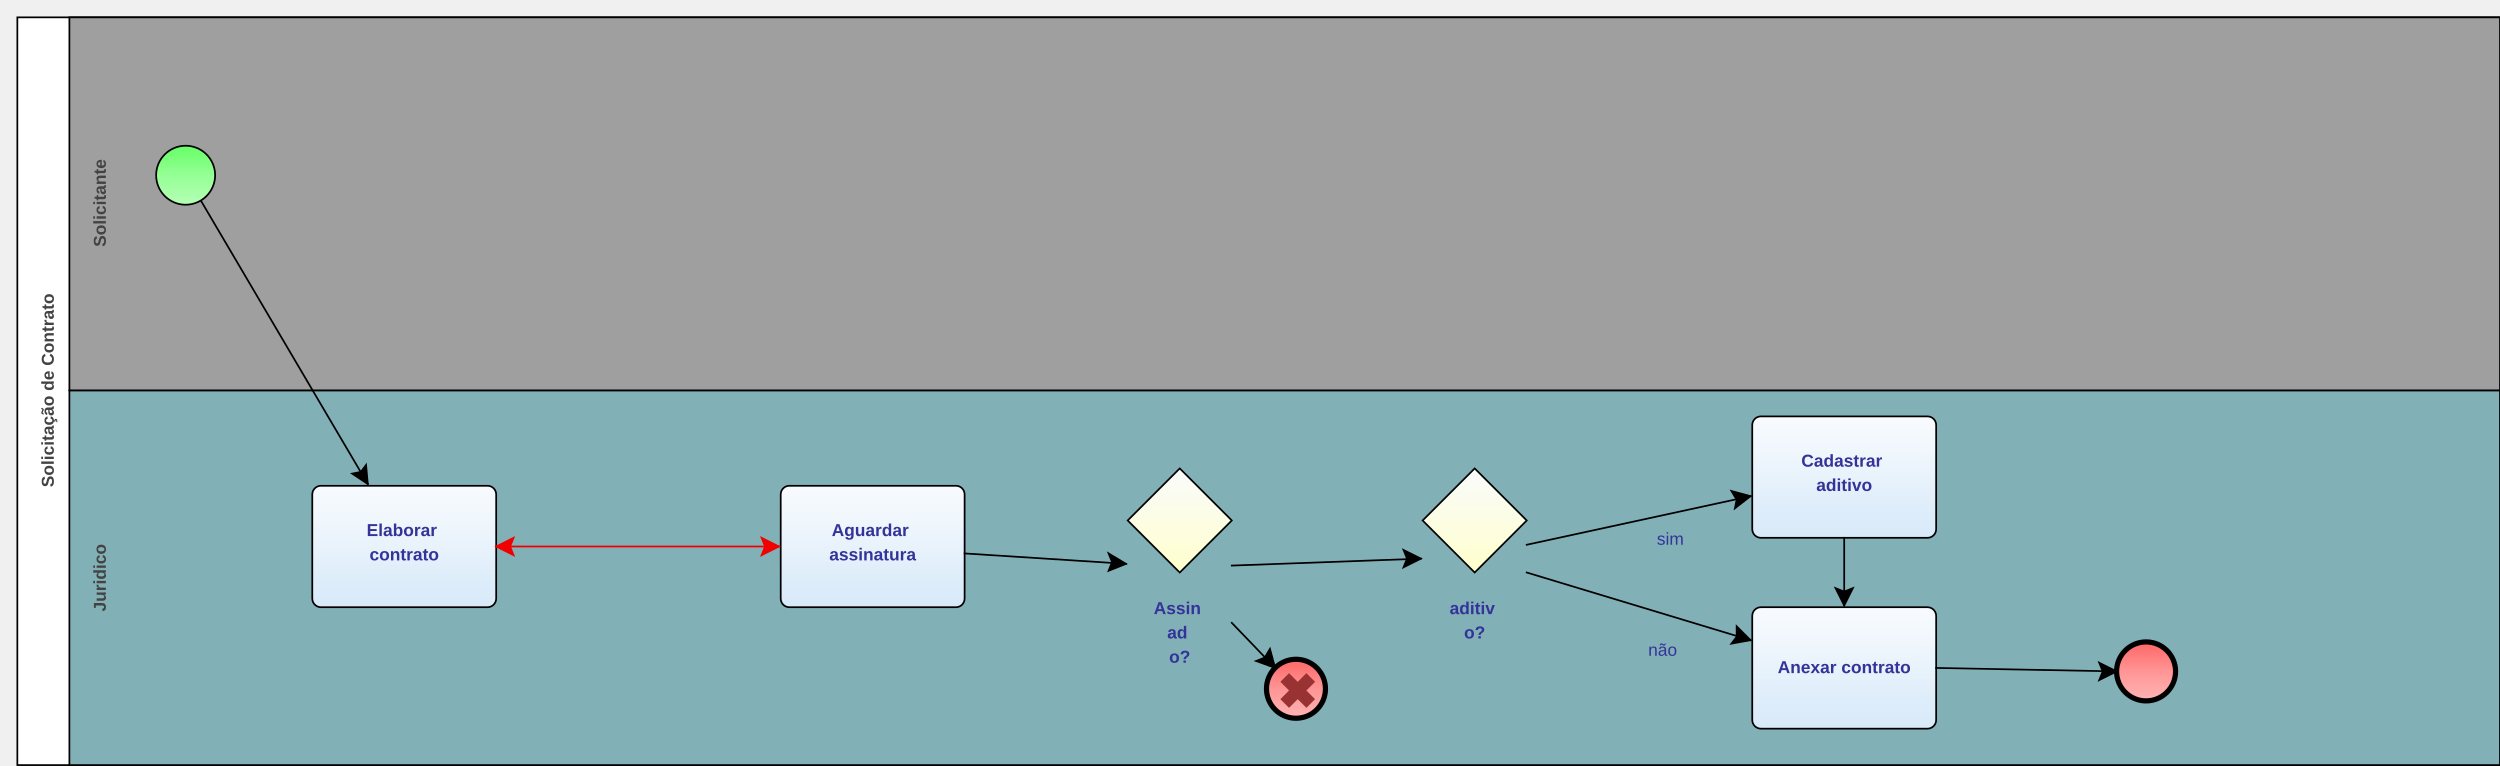
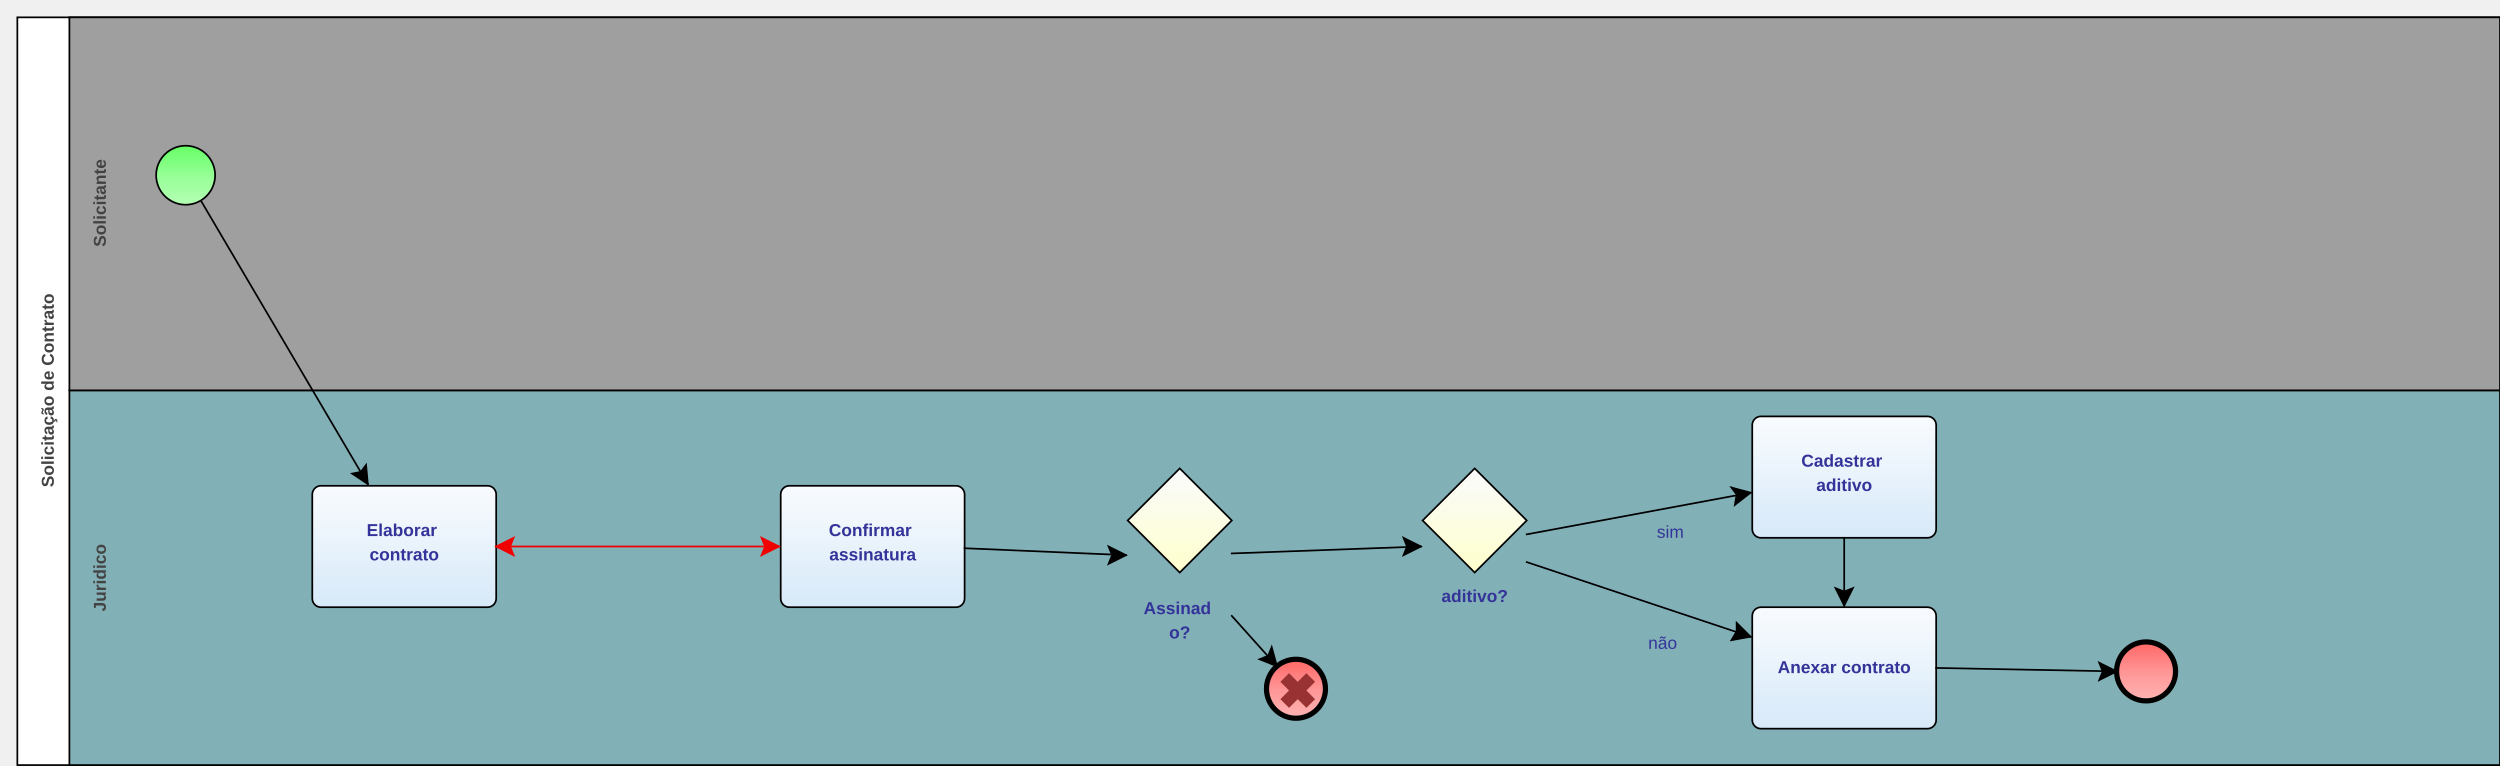
<svg xmlns="http://www.w3.org/2000/svg" xmlns:xlink="http://www.w3.org/1999/xlink" style="stroke-dasharray:none; shape-rendering:auto; font-family:'Arial'; text-rendering:auto; fill-opacity:1; color-interpolation:auto; color-rendering:auto; font-size:12; fill:black; stroke:black; image-rendering:auto; stroke-miterlimit:10; stroke-linecap:square; stroke-linejoin:miter; font-style:normal; stroke-width:1; stroke-dashoffset:0; font-weight:normal; stroke-opacity:1;" contentScriptType="text/ecmascript" preserveAspectRatio="xMidYMid meet" zoomAndPan="magnify" version="1.0" contentStyleType="text/css" xml:xlink="http://www.w3.org/1999/xlink" width="1441" height="441">
  <rect x="10" y="10" width="1431" height="431" ry="0" rx="0" style="stroke:#000000; fill:#FFFFFF" />
  <rect x="40" y="225" width="1401" height="216" ry="0" rx="0" style="stroke:#000000; fill:#82B0B7" />
  <g componentSequence="3">
    <text x="-333" y="47" transform="rotate(270)" text-anchor="middle" style="font-weight:bold;font-size:10px;stroke:none; fill:#434343">
      <tspan dy="14" x="-333">Juridico</tspan>
    </text>
  </g>
  <rect x="40" y="10" width="1401" height="215" ry="0" rx="0" style="stroke:#000000; fill:#9F9F9F" />
  <g componentSequence="2">
    <text x="-117" y="47" transform="rotate(270)" text-anchor="middle" style="font-weight:bold;font-size:10px;stroke:none; fill:#434343">
      <tspan dy="14" x="-117">Solicitante</tspan>
    </text>
  </g>
  <g componentSequence="1">
    <text x="-225" y="17" transform="rotate(270)" text-anchor="middle" style="font-weight:bold;font-size:10px;stroke:none; fill:#434343">
      <tspan dy="14" x="-225">Solicitação de Contrato</tspan>
    </text>
  </g>
  <g sequence="4">
-     <ellipse cx="107" cy="101" rx="17" ry="17" stroke-width="1" style="fill:url(#linearGradient66FF6696FF96B6FFB6_767040838);" stroke="336633" />
+     <ellipse cx="107" cy="101" rx="17" ry="17" stroke-width="1" style="fill:url(#linearGradient66FF6696FF96B6FFB6_511597989);" stroke="336633" />
  </g>
  <g sequence="10">
-     <rect x="180" y="280" width="106" height="70" ry="5" rx="5" style="fill:url(#linearGradientF8FBFEEDF5FCDEEDFAD4E7F8E2E5E9_595584641);" stroke="191970" />
+     <rect x="180" y="280" width="106" height="70" ry="5" rx="5" style="fill:url(#linearGradientF8FBFEEDF5FCDEEDFAD4E7F8E2E5E9_280604698);" stroke="191970" />
  </g>
  <g componentSequence="10">
    <text x="233" y="295" text-anchor="middle" style="font-weight:bold;font-size:10px;stroke:none; fill:#333399">
      <tspan dy="14" x="233">Elaborar</tspan>
      <tspan dy="14" x="233">contrato</tspan>
    </text>
  </g>
  <g sequence="18">
-     <rect x="450" y="280" width="106" height="70" ry="5" rx="5" style="fill:url(#linearGradientF8FBFEEDF5FCDEEDFAD4E7F8E2E5E9_658535990);" stroke="191970" />
+     <rect x="450" y="280" width="106" height="70" ry="5" rx="5" style="fill:url(#linearGradientF8FBFEEDF5FCDEEDFAD4E7F8E2E5E9_344340181);" stroke="191970" />
  </g>
  <g componentSequence="18">
    <text x="503" y="295" text-anchor="middle" style="font-weight:bold;font-size:10px;stroke:none; fill:#333399">
-       <tspan dy="14" x="503">Aguardar</tspan>
+       <tspan dy="14" x="503">Confirmar</tspan>
      <tspan dy="14" x="503">assinatura</tspan>
    </text>
  </g>
  <g sequence="24">
-     <ellipse cx="1237" cy="387" rx="17" ry="17" stroke-width="3" style="fill:url(#linearGradientFF6666FF9696FFB6B6_1648553146);" stroke="993333" />
+     <ellipse cx="1237" cy="387" rx="17" ry="17" stroke-width="3" style="fill:url(#linearGradientFF6666FF9696FFB6B6_1367652897);" stroke="993333" />
  </g>
  <g sequence="37">
-     <polygon points=" 650 300 680 270 710 300 680 330 650 300" style="fill:url(#linearGradientFAFBFCFFFFCC_268275609);" stroke="000000" />
+     <polygon points=" 650 300 680 270 710 300 680 330 650 300" style="fill:url(#linearGradientFAFBFCFFFFCC_1031493313);" stroke="000000" />
  </g>
  <g componentSequence="37">
    <text x="680" y="340" text-anchor="middle" style="font-weight:bold;font-size:10px;stroke:none; fill:#333399">
-       <tspan dy="14" x="680">Assin</tspan>
-       <tspan dy="14" x="680">ad</tspan>
+       <tspan dy="14" x="680">Assinad</tspan>
      <tspan dy="14" x="680">o?</tspan>
    </text>
  </g>
  <g sequence="42">
-     <ellipse cx="747" cy="397" rx="17" ry="17" stroke-width="3" style="fill:url(#linearGradientFF6666FF9696FFB6B6_1407855369);" stroke="993333" />
+     <ellipse cx="747" cy="397" rx="17" ry="17" stroke-width="3" style="fill:url(#linearGradientFF6666FF9696FFB6B6_1621035028);" stroke="993333" />
  </g>
  <g sequence="42">
    <polygon points=" 738 393 743 388 748 393 753 388 758 393 753 398 758 403 753 408 748 403 743 408 738 403 743 398" style="stroke:none; fill:#993333" />
  </g>
  <g sequence="44">
-     <rect x="1010" y="350" width="106" height="70" ry="5" rx="5" style="fill:url(#linearGradientF8FBFEEDF5FCDEEDFAD4E7F8E2E5E9_2009011844);" stroke="191970" />
+     <rect x="1010" y="350" width="106" height="70" ry="5" rx="5" style="fill:url(#linearGradientF8FBFEEDF5FCDEEDFAD4E7F8E2E5E9_1166719564);" stroke="191970" />
  </g>
  <g componentSequence="44">
    <text x="1063" y="374" text-anchor="middle" style="font-weight:bold;font-size:10px;stroke:none; fill:#333399">
      <tspan dy="14" x="1063">Anexar contrato</tspan>
    </text>
  </g>
  <g sequence="47">
-     <polygon points=" 820 300 850 270 880 300 850 330 820 300" style="fill:url(#linearGradientFAFBFCFFFFCC_40702965);" stroke="000000" />
+     <polygon points=" 820 300 850 270 880 300 850 330 820 300" style="fill:url(#linearGradientFAFBFCFFFFCC_833308014);" stroke="000000" />
  </g>
  <g componentSequence="47">
-     <text x="850" y="340" text-anchor="middle" style="font-weight:bold;font-size:10px;stroke:none; fill:#333399">
-       <tspan dy="14" x="850">aditiv</tspan>
-       <tspan dy="14" x="850">o?</tspan>
+     <text x="850" y="333" text-anchor="middle" style="font-weight:bold;font-size:10px;stroke:none; fill:#333399">
+       <tspan dy="14" x="850">aditivo?</tspan>
    </text>
  </g>
  <g sequence="49">
-     <rect x="1010" y="240" width="106" height="70" ry="5" rx="5" style="fill:url(#linearGradientF8FBFEEDF5FCDEEDFAD4E7F8E2E5E9_1628427622);" stroke="191970" />
+     <rect x="1010" y="240" width="106" height="70" ry="5" rx="5" style="fill:url(#linearGradientF8FBFEEDF5FCDEEDFAD4E7F8E2E5E9_1451344068);" stroke="191970" />
  </g>
  <g componentSequence="49">
    <text x="1063" y="255" text-anchor="middle" style="font-weight:bold;font-size:10px;stroke:none; fill:#333399">
      <tspan dy="14" x="1063">Cadastrar</tspan>
      <tspan dy="14" x="1063">aditivo</tspan>
    </text>
  </g>
  <g componentSequence="35">
    <text x="175" y="199" style="font-size:10px;font-weight:none;stroke:none; fill:#333399" text-anchor="left" />
  </g>
  <g componentSequence="36">
    <text x="378" y="315" style="font-size:10px;font-weight:none;stroke:none; fill:#333399" text-anchor="left" />
  </g>
  <g componentSequence="38">
-     <text x="613" y="322" style="font-size:10px;font-weight:none;stroke:none; fill:#333399" text-anchor="left" />
+     <text x="613" y="318" style="font-size:10px;font-weight:none;stroke:none; fill:#333399" text-anchor="left" />
  </g>
  <g componentSequence="41">
-     <text x="730" y="369" style="font-size:10px;font-weight:none;stroke:none; fill:#333399" text-anchor="left" />
+     <text x="731" y="367" style="font-size:10px;font-weight:none;stroke:none; fill:#333399" text-anchor="left" />
  </g>
  <g componentSequence="46">
    <text x="1178" y="386" style="font-size:10px;font-weight:none;stroke:none; fill:#333399" text-anchor="left" />
  </g>
  <g componentSequence="48">
-     <text x="775" y="324" style="font-size:10px;font-weight:none;stroke:none; fill:#333399" text-anchor="left" />
+     <text x="775" y="317" style="font-size:10px;font-weight:none;stroke:none; fill:#333399" text-anchor="left" />
  </g>
  <g componentSequence="50">
-     <text x="955" y="300" style="font-size:10px;font-weight:none;stroke:none; fill:#333399" text-anchor="left">
+     <text x="955" y="296" style="font-size:10px;font-weight:none;stroke:none; fill:#333399" text-anchor="left">
      <tspan dy="14" x="955">sim</tspan>
    </text>
  </g>
  <g componentSequence="51">
-     <text x="950" y="364" style="font-size:10px;font-weight:none;stroke:none; fill:#333399" text-anchor="left">
+     <text x="950" y="360" style="font-size:10px;font-weight:none;stroke:none; fill:#333399" text-anchor="left">
      <tspan dy="14" x="950">não</tspan>
    </text>
  </g>
  <g componentSequence="52">
    <text x="1073" y="330" style="font-size:10px;font-weight:none;stroke:none; fill:#333399" text-anchor="left" />
  </g>
  <path style="fill:none; stroke:#000000;stroke-width:1" d="M116.0 116.0 L212.0 279.0" />
  <polygon style="fill:#000000; stroke:#000000;" points=" 211 268 212 279 203 273 208 272" />
  <path style="fill:none; stroke:#F00000;stroke-width:1" d="M286.0 315.0 L449.0 315.0" />
  <polygon style="fill:#F00000; stroke:#F00000;" points=" 439 310 449 315 439 320 441 315" />
  <polygon style="fill:#F00000; stroke:#F00000;" points=" 296 320 286 315 296 310 294 315" />
-   <path style="fill:none; stroke:#000000;stroke-width:1" d="M556.0 319.0 L649.0 325.0" />
-   <polygon style="fill:#000000; stroke:#000000;" points=" 639 319 649 325 639 329 641 324" />
+   <path style="fill:none; stroke:#000000;stroke-width:1" d="M556.0 316.0 L649.0 320.0" />
+   <polygon style="fill:#000000; stroke:#000000;" points=" 639 315 649 320 639 325 641 320" />
  <path style="fill:none; stroke:#000000;stroke-width:1" d="M1116.0 385.0 L1220.0 387.0" />
  <polygon style="fill:#000000; stroke:#000000;" points=" 1210 382 1220 387 1210 392 1212 387" />
-   <path style="fill:none; stroke:#000000;stroke-width:1" d="M710.0 359.0 L735.0 385.0" />
-   <polygon style="fill:#000000; stroke:#000000;" points=" 732 374 735 385 724 381 729 379" />
-   <path style="fill:none; stroke:#000000;stroke-width:1" d="M710.0 326.0 L819.0 322.0" />
-   <polygon style="fill:#000000; stroke:#000000;" points=" 809 317 819 322 809 327 811 322" />
-   <path style="fill:none; stroke:#000000;stroke-width:1" d="M880.0 330.0 L1009.0 369.0" />
-   <polygon style="fill:#000000; stroke:#000000;" points=" 1001 361 1009 369 998 371 1001 367" />
+   <path style="fill:none; stroke:#000000;stroke-width:1" d="M710.0 355.0 L736.0 384.0" />
+   <polygon style="fill:#000000; stroke:#000000;" points=" 733 373 736 384 726 380 731 378" />
+   <path style="fill:none; stroke:#000000;stroke-width:1" d="M710.0 319.0 L819.0 315.0" />
+   <polygon style="fill:#000000; stroke:#000000;" points=" 809 310 819 315 809 320 811 315" />
+   <path style="fill:none; stroke:#000000;stroke-width:1" d="M880.0 324.0 L1009.0 367.0" />
+   <polygon style="fill:#000000; stroke:#000000;" points=" 1001 359 1009 367 998 369 1001 364" />
  <path style="fill:none; stroke:#000000;stroke-width:1" d="M1063.0 310.0 L1063.0 349.0" />
  <polygon style="fill:#000000; stroke:#000000;" points=" 1068 339 1063 349 1058 339 1063 341" />
-   <path style="fill:none; stroke:#000000;stroke-width:1" d="M880.0 314.0 L1009.0 286.0" />
-   <polygon style="fill:#000000; stroke:#000000;" points=" 998 283 1009 286 1000 293 1001 288" />
+   <path style="fill:none; stroke:#000000;stroke-width:1" d="M880.0 308.0 L1009.0 284.0" />
+   <polygon style="fill:#000000; stroke:#000000;" points=" 998 281 1009 284 1000 291 1001 285" />
  <defs>
-     <linearGradient xlink:href="#linearGradient66FF6696FF96B6FFB6" id="linearGradient66FF6696FF96B6FFB6_767040838" x1="0" y1="84.0" x2="0" y2="119.0" gradientUnits="userSpaceOnUse" xlink:type="simple" xlink:actuate="onLoad" xlink:show="other" />
+     <linearGradient xlink:href="#linearGradient66FF6696FF96B6FFB6" id="linearGradient66FF6696FF96B6FFB6_511597989" x1="0" y1="84.0" x2="0" y2="119.0" gradientUnits="userSpaceOnUse" xlink:type="simple" xlink:actuate="onLoad" xlink:show="other" />
    <linearGradient id="linearGradient66FF6696FF96B6FFB6">
      <stop style="stop-color:#66FF66;stop-opacity:1;" offset="0.0" id="stop66FF66" />
      <stop style="stop-color:#96FF96;stop-opacity:1;" offset="0.5" id="stop96FF96" />
      <stop style="stop-color:#B6FFB6;stop-opacity:1;" offset="1.0" id="stopB6FFB6" />
    </linearGradient>
-     <linearGradient xlink:href="#linearGradientF8FBFEEDF5FCDEEDFAD4E7F8E2E5E9" id="linearGradientF8FBFEEDF5FCDEEDFAD4E7F8E2E5E9_595584641" x1="0" y1="280.0" x2="0" y2="386.0" gradientUnits="userSpaceOnUse" xlink:type="simple" xlink:actuate="onLoad" xlink:show="other" />
+     <linearGradient xlink:href="#linearGradientF8FBFEEDF5FCDEEDFAD4E7F8E2E5E9" id="linearGradientF8FBFEEDF5FCDEEDFAD4E7F8E2E5E9_280604698" x1="0" y1="280.0" x2="0" y2="386.0" gradientUnits="userSpaceOnUse" xlink:type="simple" xlink:actuate="onLoad" xlink:show="other" />
    <linearGradient id="linearGradientF8FBFEEDF5FCDEEDFAD4E7F8E2E5E9">
      <stop style="stop-color:#F8FBFE;stop-opacity:1;" offset="0.0" id="stopF8FBFE" />
      <stop style="stop-color:#EDF5FC;stop-opacity:1;" offset="0.25" id="stopEDF5FC" />
      <stop style="stop-color:#DEEDFA;stop-opacity:1;" offset="0.5" id="stopDEEDFA" />
      <stop style="stop-color:#D4E7F8;stop-opacity:1;" offset="0.75" id="stopD4E7F8" />
      <stop style="stop-color:#E2E5E9;stop-opacity:1;" offset="1.0" id="stopE2E5E9" />
    </linearGradient>
-     <linearGradient xlink:href="#linearGradientF8FBFEEDF5FCDEEDFAD4E7F8E2E5E9" id="linearGradientF8FBFEEDF5FCDEEDFAD4E7F8E2E5E9_658535990" x1="0" y1="280.0" x2="0" y2="386.0" gradientUnits="userSpaceOnUse" xlink:type="simple" xlink:actuate="onLoad" xlink:show="other" />
-     <linearGradient xlink:href="#linearGradientFF6666FF9696FFB6B6" id="linearGradientFF6666FF9696FFB6B6_1648553146" x1="0" y1="370.0" x2="0" y2="405.0" gradientUnits="userSpaceOnUse" xlink:type="simple" xlink:actuate="onLoad" xlink:show="other" />
+     <linearGradient xlink:href="#linearGradientF8FBFEEDF5FCDEEDFAD4E7F8E2E5E9" id="linearGradientF8FBFEEDF5FCDEEDFAD4E7F8E2E5E9_344340181" x1="0" y1="280.0" x2="0" y2="386.0" gradientUnits="userSpaceOnUse" xlink:type="simple" xlink:actuate="onLoad" xlink:show="other" />
+     <linearGradient xlink:href="#linearGradientFF6666FF9696FFB6B6" id="linearGradientFF6666FF9696FFB6B6_1367652897" x1="0" y1="370.0" x2="0" y2="405.0" gradientUnits="userSpaceOnUse" xlink:type="simple" xlink:actuate="onLoad" xlink:show="other" />
    <linearGradient id="linearGradientFF6666FF9696FFB6B6">
      <stop style="stop-color:#FF6666;stop-opacity:1;" offset="0.0" id="stopFF6666" />
      <stop style="stop-color:#FF9696;stop-opacity:1;" offset="0.5" id="stopFF9696" />
      <stop style="stop-color:#FFB6B6;stop-opacity:1;" offset="1.0" id="stopFFB6B6" />
    </linearGradient>
-     <linearGradient xlink:href="#linearGradientFAFBFCFFFFCC" id="linearGradientFAFBFCFFFFCC_268275609" x1="0" y1="270.0" x2="0" y2="330.0" gradientUnits="userSpaceOnUse" xlink:type="simple" xlink:actuate="onLoad" xlink:show="other" />
+     <linearGradient xlink:href="#linearGradientFAFBFCFFFFCC" id="linearGradientFAFBFCFFFFCC_1031493313" x1="0" y1="270.0" x2="0" y2="330.0" gradientUnits="userSpaceOnUse" xlink:type="simple" xlink:actuate="onLoad" xlink:show="other" />
    <linearGradient id="linearGradientFAFBFCFFFFCC">
      <stop style="stop-color:#FAFBFC;stop-opacity:1;" offset="0.0" id="stopFAFBFC" />
      <stop style="stop-color:#FFFFCC;stop-opacity:1;" offset="1.0" id="stopFFFFCC" />
    </linearGradient>
-     <linearGradient xlink:href="#linearGradientFF6666FF9696FFB6B6" id="linearGradientFF6666FF9696FFB6B6_1407855369" x1="0" y1="380.0" x2="0" y2="415.0" gradientUnits="userSpaceOnUse" xlink:type="simple" xlink:actuate="onLoad" xlink:show="other" />
-     <linearGradient xlink:href="#linearGradientF8FBFEEDF5FCDEEDFAD4E7F8E2E5E9" id="linearGradientF8FBFEEDF5FCDEEDFAD4E7F8E2E5E9_2009011844" x1="0" y1="350.0" x2="0" y2="456.0" gradientUnits="userSpaceOnUse" xlink:type="simple" xlink:actuate="onLoad" xlink:show="other" />
-     <linearGradient xlink:href="#linearGradientFAFBFCFFFFCC" id="linearGradientFAFBFCFFFFCC_40702965" x1="0" y1="270.0" x2="0" y2="330.0" gradientUnits="userSpaceOnUse" xlink:type="simple" xlink:actuate="onLoad" xlink:show="other" />
-     <linearGradient xlink:href="#linearGradientF8FBFEEDF5FCDEEDFAD4E7F8E2E5E9" id="linearGradientF8FBFEEDF5FCDEEDFAD4E7F8E2E5E9_1628427622" x1="0" y1="240.0" x2="0" y2="346.0" gradientUnits="userSpaceOnUse" xlink:type="simple" xlink:actuate="onLoad" xlink:show="other" />
+     <linearGradient xlink:href="#linearGradientFF6666FF9696FFB6B6" id="linearGradientFF6666FF9696FFB6B6_1621035028" x1="0" y1="380.0" x2="0" y2="415.0" gradientUnits="userSpaceOnUse" xlink:type="simple" xlink:actuate="onLoad" xlink:show="other" />
+     <linearGradient xlink:href="#linearGradientF8FBFEEDF5FCDEEDFAD4E7F8E2E5E9" id="linearGradientF8FBFEEDF5FCDEEDFAD4E7F8E2E5E9_1166719564" x1="0" y1="350.0" x2="0" y2="456.0" gradientUnits="userSpaceOnUse" xlink:type="simple" xlink:actuate="onLoad" xlink:show="other" />
+     <linearGradient xlink:href="#linearGradientFAFBFCFFFFCC" id="linearGradientFAFBFCFFFFCC_833308014" x1="0" y1="270.0" x2="0" y2="330.0" gradientUnits="userSpaceOnUse" xlink:type="simple" xlink:actuate="onLoad" xlink:show="other" />
+     <linearGradient xlink:href="#linearGradientF8FBFEEDF5FCDEEDFAD4E7F8E2E5E9" id="linearGradientF8FBFEEDF5FCDEEDFAD4E7F8E2E5E9_1451344068" x1="0" y1="240.0" x2="0" y2="346.0" gradientUnits="userSpaceOnUse" xlink:type="simple" xlink:actuate="onLoad" xlink:show="other" />
  </defs>
</svg>
